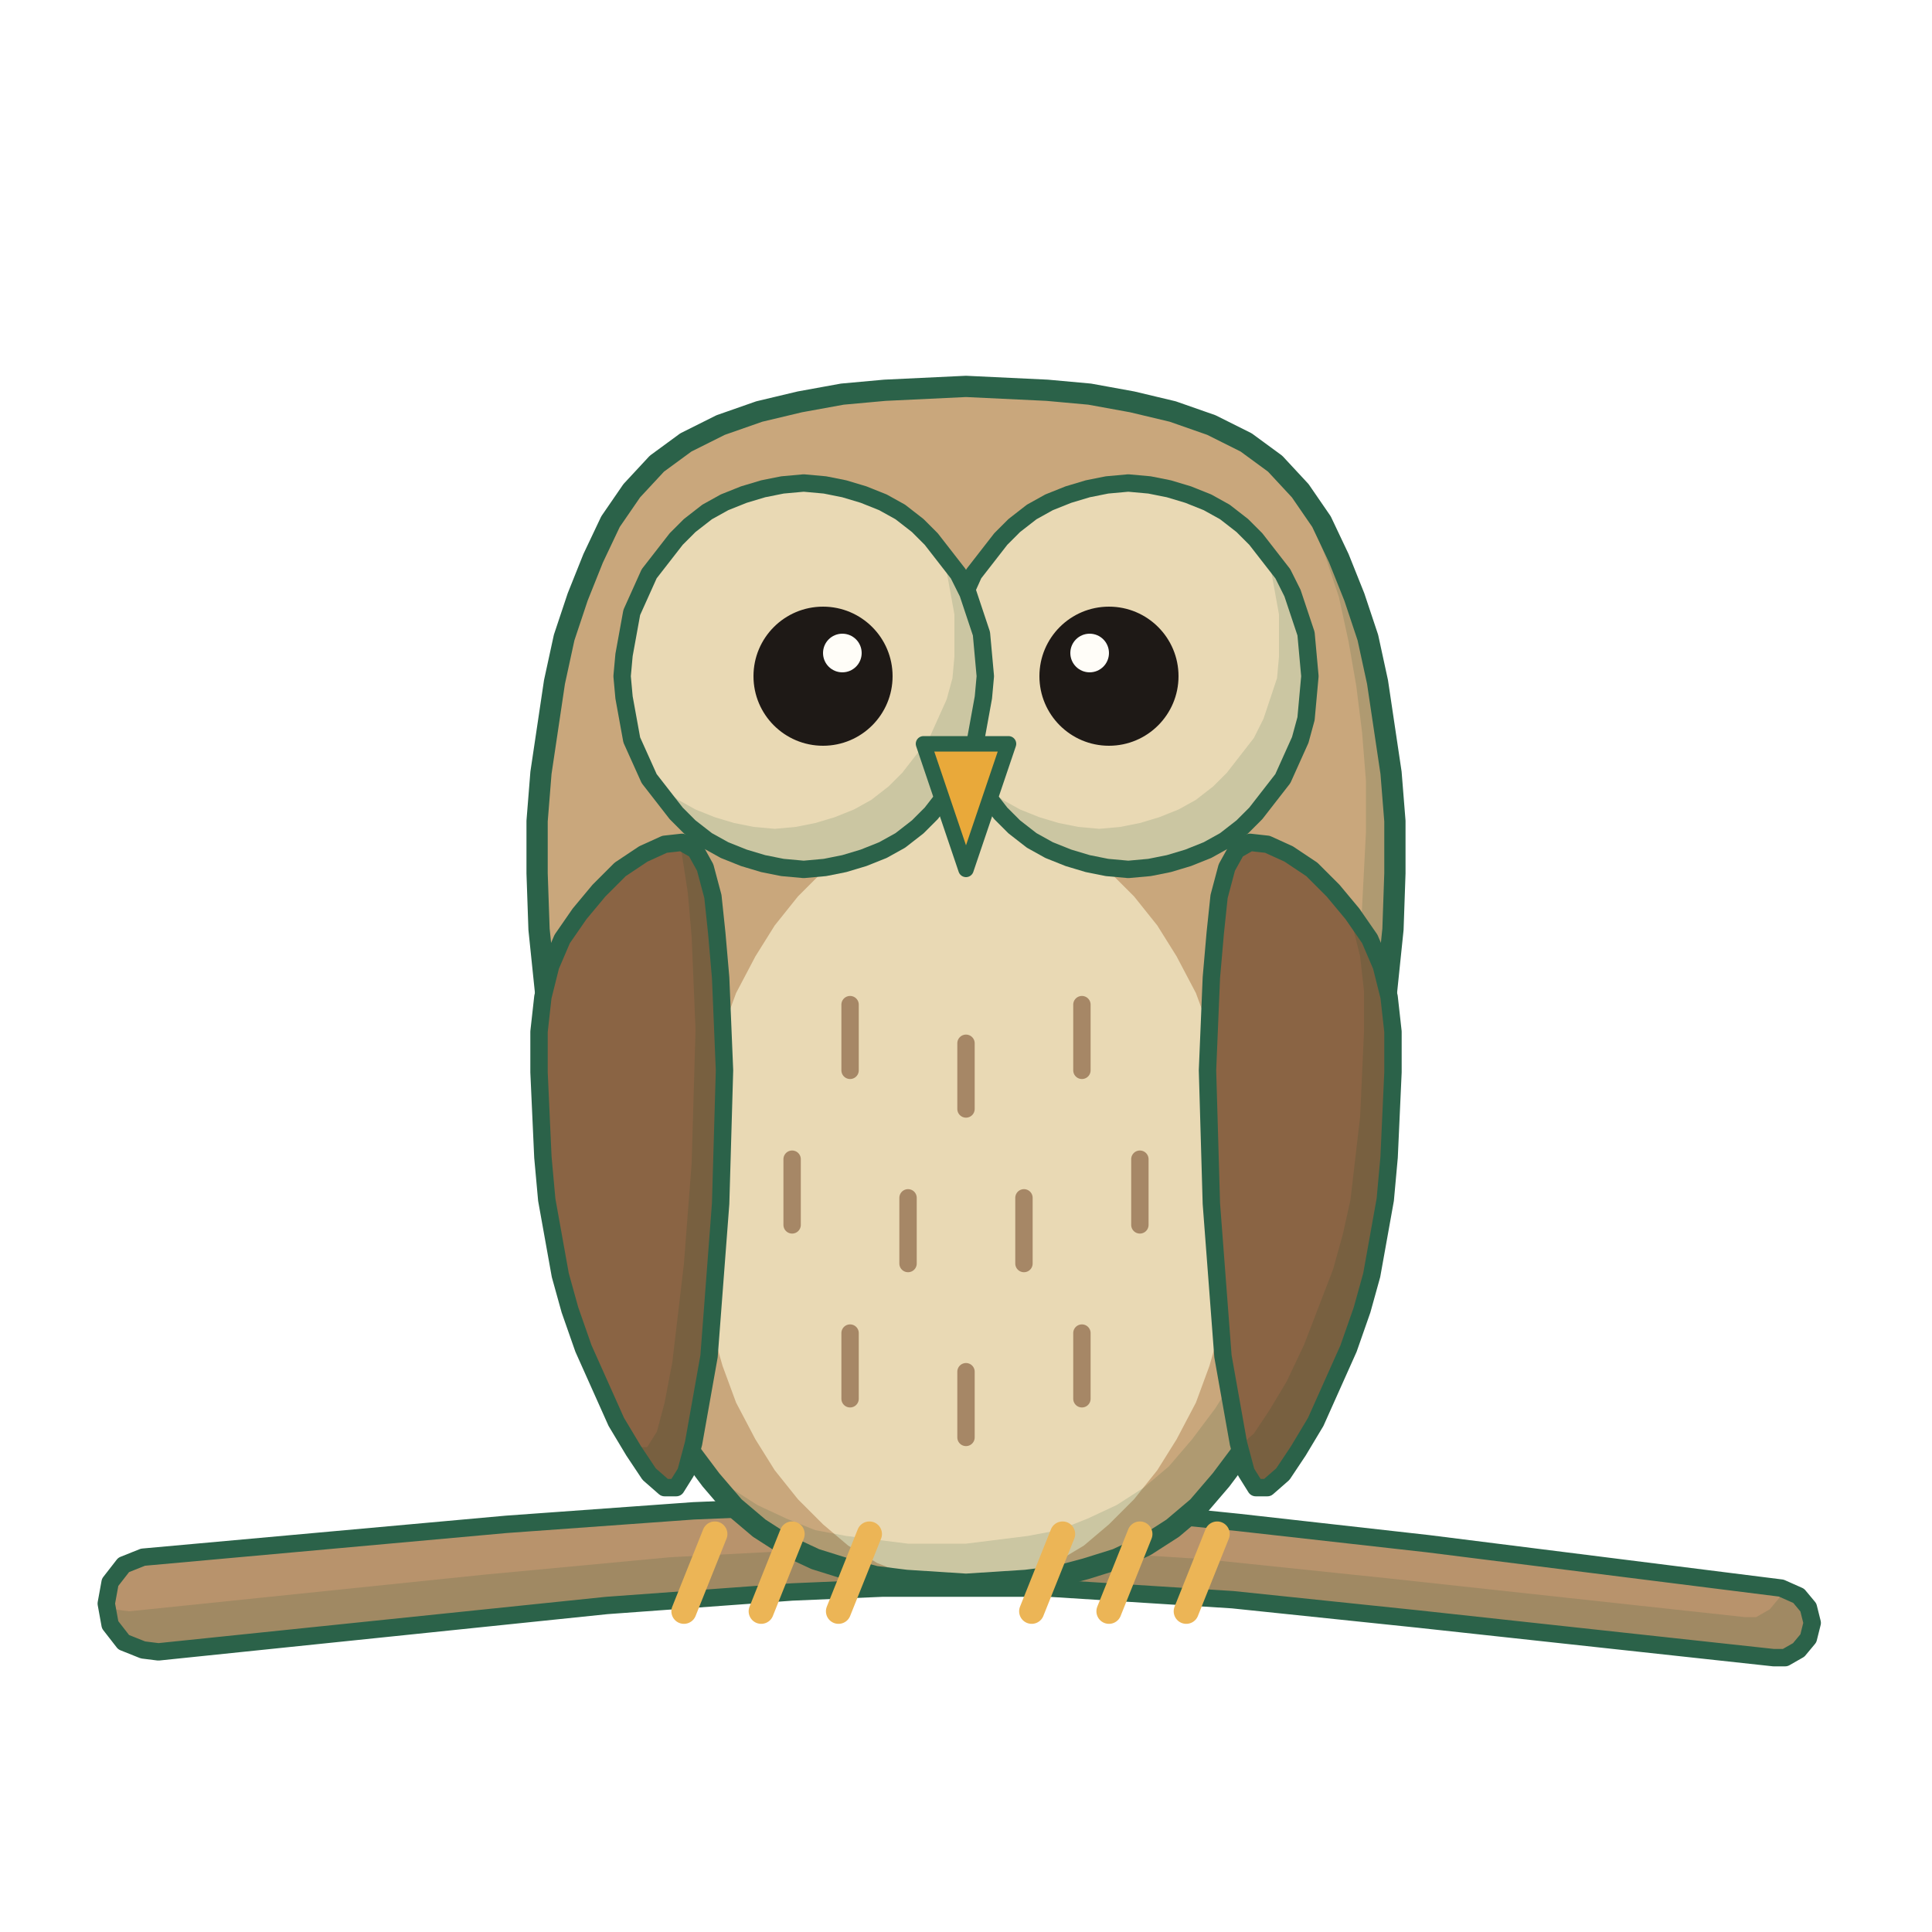
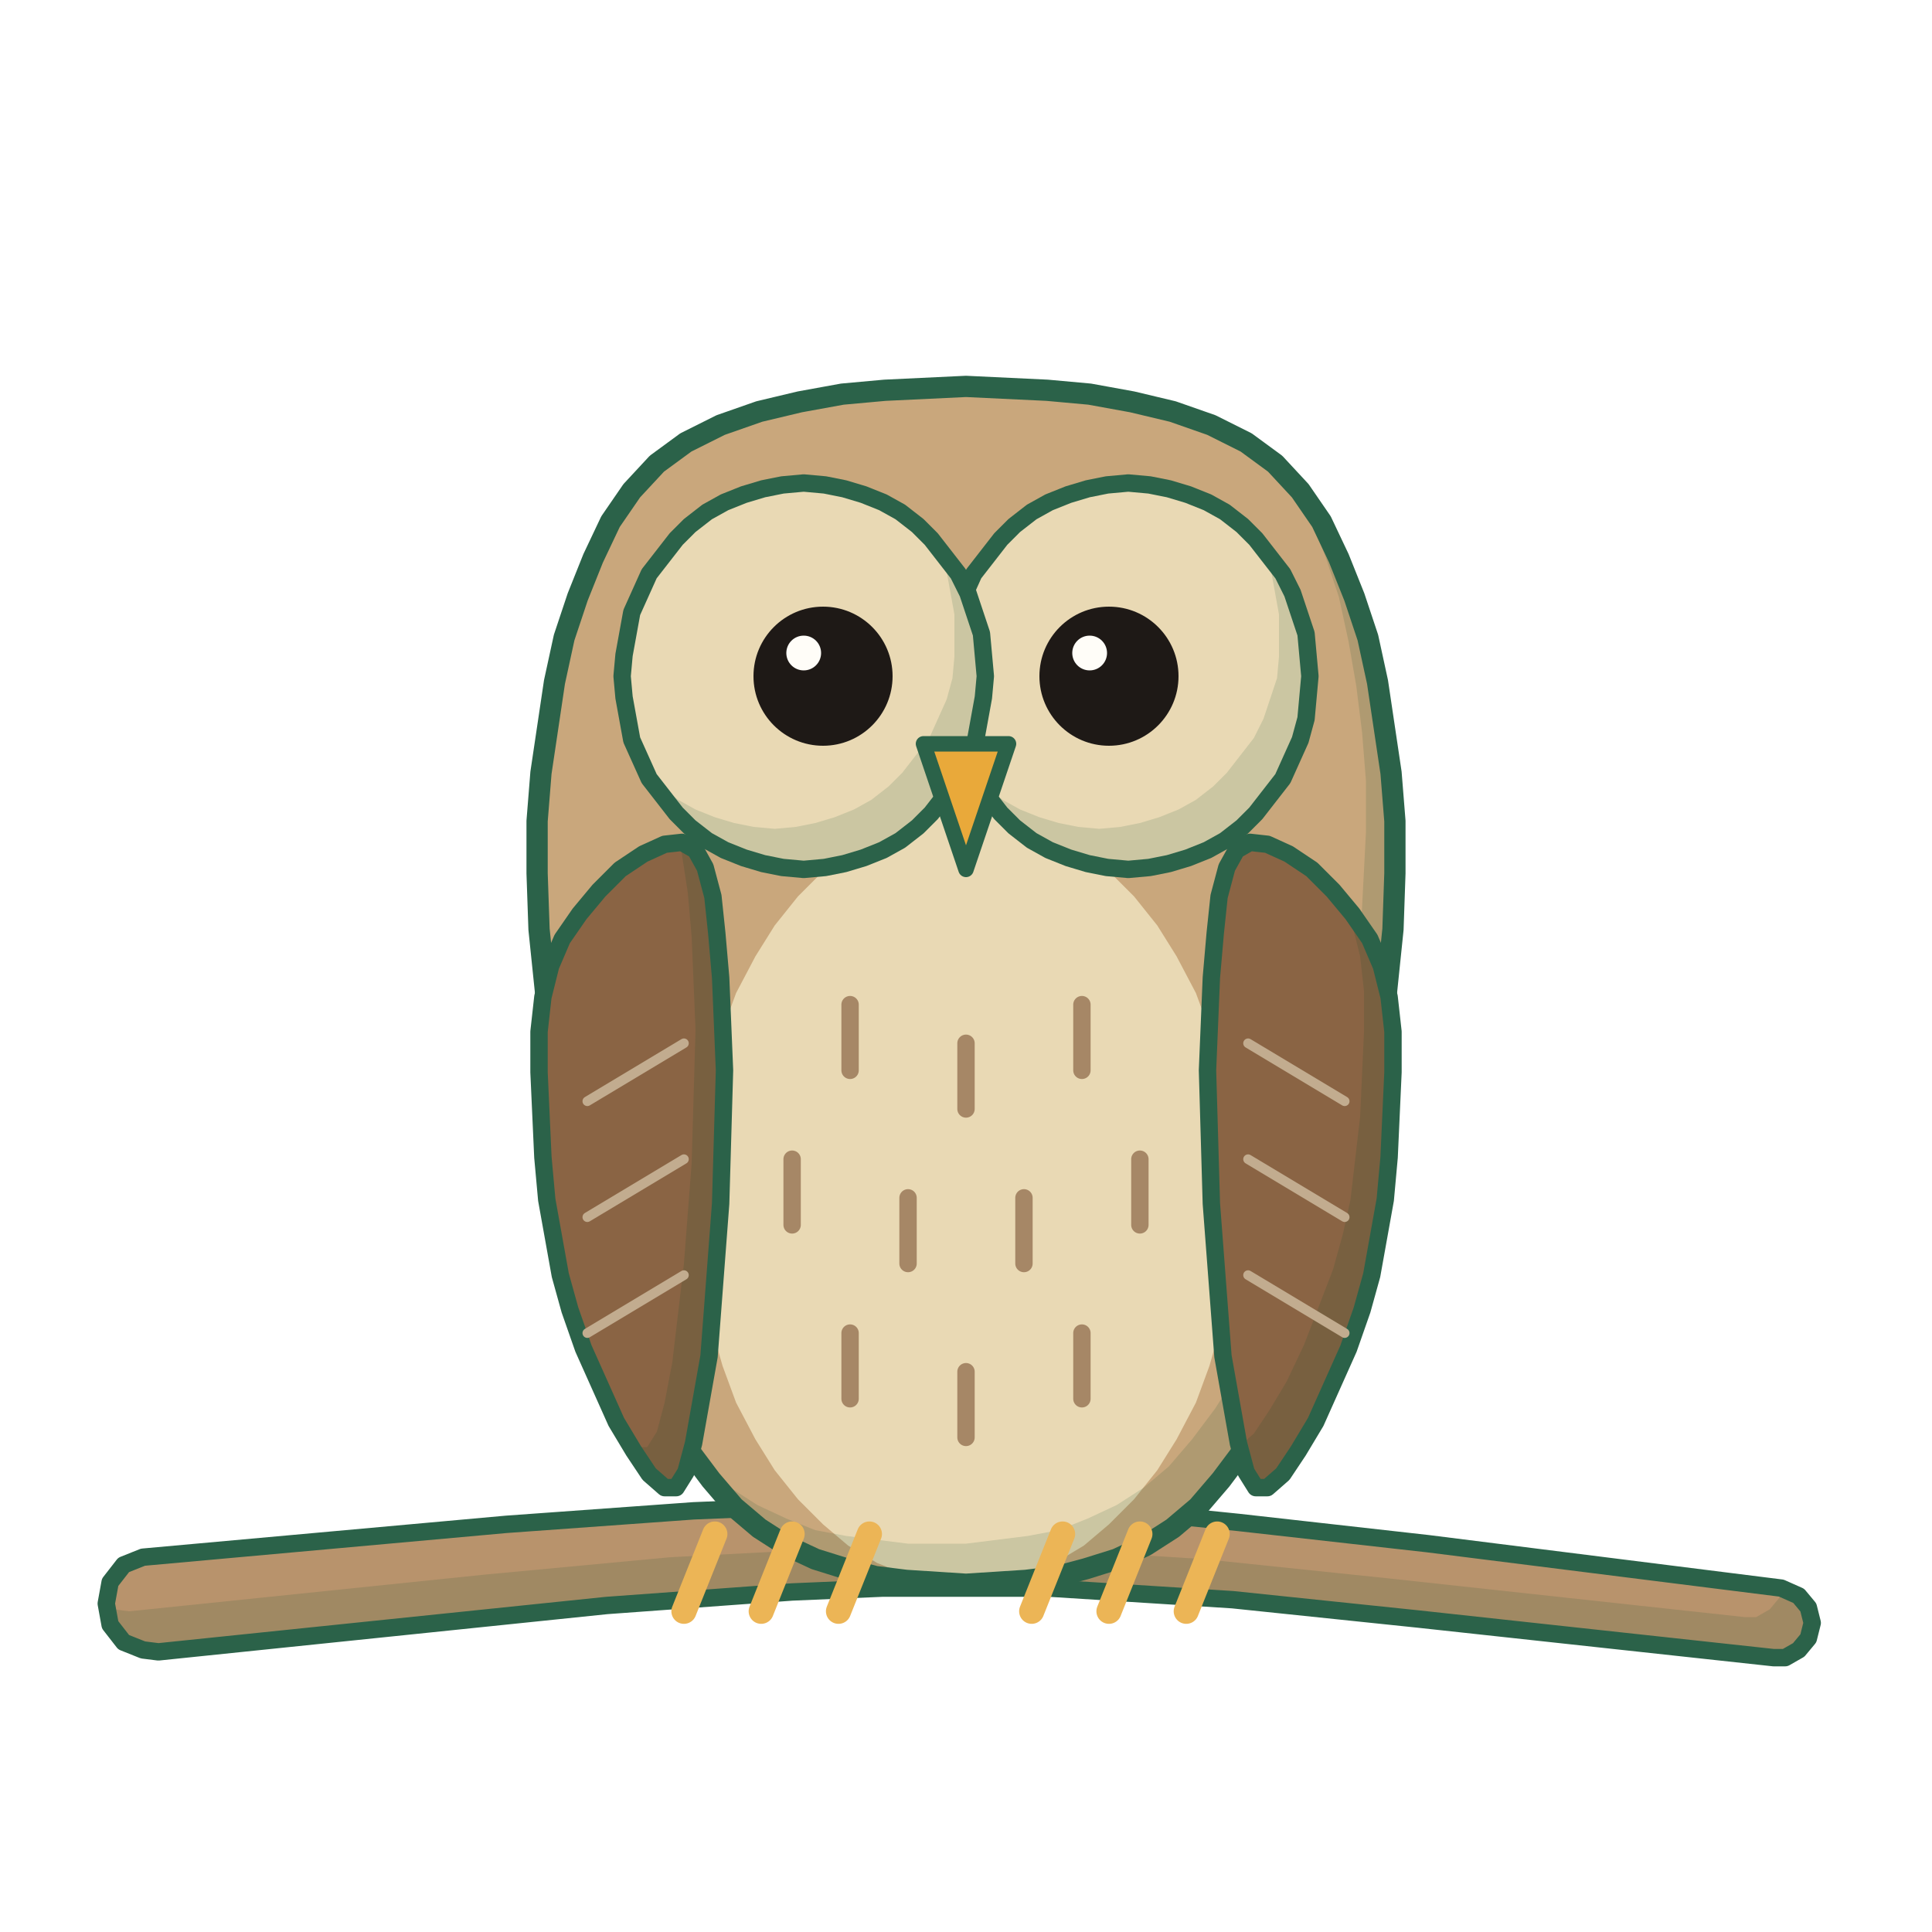
<svg xmlns="http://www.w3.org/2000/svg" width="100" height="100" viewBox="0 0 100 100">
  <g stroke-linecap="round" stroke-linejoin="round">
    <path d="M35.9,78.2 L45.6,77.8 L50.1,77.9 L54.5,78 L59.2,78.3 L64.1,78.8 L73.9,79.9 L92.2,82.2 L93.1,82.6 L93.6,83.2 L93.8,84 L93.6,84.8 L93.1,85.4 L92.4,85.8 L91.8,85.8 L73.4,83.8 L63.8,82.8 L54.3,82.2 L50,82.2 L45.7,82.2 L41,82.4 L31.4,83.1 L8.2,85.5 L7.4,85.4 L6.4,85 L5.7,84.1 L5.5,83 L5.7,81.9 L6.4,81 L7.4,80.6 L26.2,78.9 Z" fill="#B8936C" stroke="none" />
    <path d="M5.7,84.1 L5.5,83.1 L5.9,83.3 L6.7,83.4 L25.1,81.5 L34.7,80.6 L44.2,80.1 L48.5,80.1 L52.8,80.1 L62.3,80.7 L71.9,81.7 L90.3,83.7 L90.9,83.7 L91.6,83.3 L92.1,82.7 L92.2,82.2 L92.4,82.2 L93.1,82.6 L93.6,83.2 L93.8,84 L93.6,84.8 L93.1,85.4 L92.4,85.8 L91.8,85.8 L73.4,83.8 L63.8,82.8 L54.3,82.2 L50,82.2 L45.7,82.2 L36.2,82.7 L26.6,83.6 L8.2,85.5 L7.4,85.4 L6.4,85 Z" fill="#06472A" fill-opacity="0.13" stroke="none" />
    <path d="M35.9,78.2 L45.6,77.8 L50.1,77.9 L54.5,78 L59.2,78.3 L64.1,78.8 L73.9,79.9 L92.2,82.2 L93.1,82.6 L93.6,83.2 L93.8,84 L93.6,84.8 L93.1,85.4 L92.4,85.8 L91.8,85.8 L73.4,83.8 L63.8,82.8 L54.3,82.2 L50,82.2 L45.7,82.2 L41,82.4 L31.4,83.1 L8.2,85.5 L7.4,85.4 L6.4,85 L5.7,84.1 L5.5,83 L5.7,81.9 L6.4,81 L7.4,80.6 L26.2,78.9 Z" fill="none" stroke="#2B6249" stroke-width="0.9" />
    <path d="M50,20 L54.2,20.2 L56.4,20.4 L58.6,20.8 L60.7,21.3 L62.7,22 L64.5,22.9 L66,24 L67.3,25.4 L68.4,27 L69.3,28.9 L70.1,30.9 L70.8,33 L71.3,35.3 L72,40 L72.2,42.5 L72.2,45.2 L72.1,48.1 L71.5,53.9 L70.6,59.5 L70,62 L68.5,66.7 L67.6,69 L66.6,71.1 L65.6,73.1 L64.4,75 L63.2,76.6 L62,78 L60.7,79.1 L59.3,80 L57.8,80.7 L56.2,81.2 L54.7,81.6 L53.1,81.8 L50,82 L46.9,81.8 L45.3,81.6 L43.8,81.2 L42.2,80.7 L40.7,80 L39.3,79.1 L38,78 L36.8,76.6 L35.6,75 L34.4,73.1 L33.4,71.1 L32.4,69 L31.5,66.7 L30,62 L29.4,59.5 L28.5,53.9 L27.9,48.1 L27.8,45.2 L27.8,42.5 L28,40 L28.7,35.3 L29.2,33 L29.9,30.9 L30.7,28.9 L31.6,27 L32.7,25.4 L34,24 L35.5,22.9 L37.3,22 L39.3,21.3 L41.4,20.8 L43.6,20.4 L45.8,20.2 Z" fill="#C9A77C" stroke="none" />
    <path d="M51.6,81.9 L50,82 L48.4,81.9 L46.9,81.5 L45.4,80.9 L43.9,80 L42.6,78.9 L41.3,77.6 L40.1,76.1 L39.1,74.5 L38.1,72.6 L37.4,70.7 L36.8,68.6 L36.4,66.5 L36.1,64.2 L36,62 L36.1,59.8 L36.4,57.5 L36.8,55.4 L37.4,53.3 L38.1,51.4 L39.1,49.5 L40.1,47.9 L41.3,46.4 L42.6,45.1 L43.9,44 L45.4,43.1 L46.9,42.5 L48.4,42.1 L50,42 L51.6,42.1 L53.1,42.5 L54.6,43.1 L56.1,44 L57.4,45.1 L58.7,46.4 L59.9,47.9 L60.9,49.5 L61.9,51.4 L62.6,53.3 L63.2,55.4 L63.6,57.5 L63.9,59.8 L64,62 L63.9,64.2 L63.6,66.5 L63.2,68.6 L62.6,70.7 L61.9,72.6 L60.9,74.5 L59.9,76.1 L58.7,77.6 L57.4,78.9 L56.1,80 L54.6,80.9 L53.1,81.5 Z" fill="#E9D9B4" stroke="none" />
    <path d="M35.3,74.6 L36.5,75.9 L37.8,77 L39.2,77.9 L40.7,78.6 L42.2,79.2 L43.8,79.5 L45.4,79.7 L47,79.9 L50,79.9 L53.2,79.5 L54.8,79.2 L56.3,78.6 L57.8,77.9 L59.2,77 L60.5,75.9 L61.7,74.5 L62.9,72.9 L64.1,71 L65.1,69 L66.1,66.9 L67.8,62.3 L68.5,59.9 L69.1,57.4 L70,51.8 L70.4,48.9 L70.7,43.1 L70.7,40.4 L70.5,37.9 L70.2,35.5 L69.8,33.2 L69.3,30.9 L68.6,28.8 L67.8,26.8 L66.9,25 L67.3,25.4 L68.4,27 L69.3,28.9 L70.1,30.9 L70.8,33 L71.3,35.3 L72,40 L72.2,42.5 L72.2,45.2 L72.1,48.1 L71.5,53.9 L70.6,59.5 L70,62 L68.5,66.7 L67.6,69 L66.6,71.1 L65.6,73.1 L64.4,75 L63.2,76.6 L62,78 L60.7,79.1 L59.3,80 L57.8,80.7 L56.2,81.2 L54.7,81.6 L53.1,81.8 L50,82 L46.9,81.8 L45.3,81.6 L43.8,81.2 L42.2,80.7 L40.7,80 L39.3,79.1 L38,78 L36.8,76.6 Z" fill="#06472A" fill-opacity="0.13" stroke="none" />
    <path d="M50,20 L54.2,20.2 L56.4,20.4 L58.6,20.8 L60.7,21.3 L62.7,22 L64.5,22.9 L66,24 L67.3,25.4 L68.4,27 L69.3,28.9 L70.1,30.9 L70.8,33 L71.3,35.3 L72,40 L72.2,42.5 L72.2,45.2 L72.1,48.1 L71.5,53.9 L70.6,59.5 L70,62 L68.5,66.7 L67.6,69 L66.6,71.1 L65.6,73.1 L64.4,75 L63.2,76.6 L62,78 L60.7,79.1 L59.3,80 L57.8,80.7 L56.2,81.2 L54.7,81.6 L53.1,81.8 L50,82 L46.9,81.8 L45.3,81.6 L43.8,81.2 L42.2,80.7 L40.7,80 L39.3,79.1 L38,78 L36.8,76.6 L35.6,75 L34.4,73.1 L33.4,71.1 L32.4,69 L31.5,66.7 L30,62 L29.4,59.5 L28.5,53.9 L27.9,48.1 L27.8,45.2 L27.8,42.5 L28,40 L28.7,35.3 L29.2,33 L29.9,30.9 L30.7,28.9 L31.6,27 L32.7,25.4 L34,24 L35.5,22.9 L37.3,22 L39.3,21.3 L41.4,20.8 L43.6,20.4 L45.8,20.2 Z" fill="none" stroke="#2B6249" stroke-width="1.1" />
    <path d="M64,44 L64.7,43.6 L65.6,43.7 L66.7,44.2 L67.9,45 L69,46.1 L70,47.3 L70.9,48.6 L71.5,50 L71.9,51.6 L72.1,53.4 L72.1,55.5 L71.9,59.9 L71.7,62.1 L71,66 L70.5,67.8 L69.8,69.8 L68.1,73.6 L67.2,75.1 L66.4,76.3 L65.6,77 L65,77 L64.5,76.2 L64.1,74.7 L63.3,70.2 L62.7,62.3 L62.5,55.4 L62.7,50.6 L62.9,48.3 L63.1,46.4 L63.5,44.9 Z" fill="#8A6444" stroke="none" />
    <path d="M64.5,76.2 L64.1,74.9 L64.9,74.2 L65.7,73 L66.6,71.5 L67.5,69.6 L69,65.7 L69.5,63.9 L69.9,62.1 L70.4,57.8 L70.6,53.4 L70.6,51.3 L70.4,49.5 L70,47.9 L69.4,46.5 L70,47.3 L70.9,48.6 L71.5,50 L71.9,51.6 L72.1,53.4 L72.1,55.5 L72.1,57.7 L71.9,59.9 L71.4,64.2 L71,66 L70.5,67.8 L69.8,69.8 L68.1,73.6 L67.2,75.1 L66.4,76.3 L65.6,77 L65,77 Z" fill="#06472A" fill-opacity="0.13" stroke="none" />
    <path d="M64,44 L64.7,43.6 L65.6,43.7 L66.7,44.2 L67.9,45 L69,46.1 L70,47.3 L70.9,48.6 L71.5,50 L71.9,51.6 L72.1,53.4 L72.1,55.5 L71.9,59.9 L71.7,62.1 L71,66 L70.5,67.8 L69.8,69.8 L68.1,73.6 L67.2,75.1 L66.4,76.3 L65.6,77 L65,77 L64.5,76.2 L64.1,74.7 L63.3,70.2 L62.7,62.3 L62.5,55.4 L62.7,50.6 L62.9,48.3 L63.1,46.4 L63.5,44.9 Z" fill="none" stroke="#2B6249" stroke-width="0.9" />
+     <path d="M64.6,54 L69.6,57" fill="none" stroke="#C2AC8F" stroke-width="0.5" />
+     <path d="M64.6,60 L69.6,63" fill="none" stroke="#C2AC8F" stroke-width="0.5" />
+     <path d="M64.6,66 L69.6,69" fill="none" stroke="#C2AC8F" stroke-width="0.5" />
    <path d="M36,44 L36.5,44.9 L36.9,46.4 L37.1,48.3 L37.3,50.6 L37.5,55.4 L37.3,62.3 L36.7,70.2 L35.9,74.7 L35.5,76.2 L35,77 L34.4,77 L33.6,76.3 L32.8,75.1 L31.9,73.6 L30.2,69.8 L29.5,67.8 L29,66 L28.3,62.1 L28.1,59.9 L27.9,55.5 L27.9,53.4 L28.1,51.6 L28.5,50 L29.1,48.6 L30,47.3 L31,46.1 L32.1,45 L33.3,44.2 L34.4,43.7 L35.3,43.6 Z" fill="#8A6444" stroke="none" />
    <path d="M36,44 L36.5,44.9 L36.9,46.4 L37.1,48.3 L37.4,53 L37.4,60 L36.9,67.5 L36.3,72.6 L35.9,74.7 L35.5,76.2 L35,77 L34.4,77 L33.6,76.3 L32.4,74.5 L32.9,74.9 L33.5,74.9 L34,74.1 L34.4,72.6 L34.8,70.5 L35.4,65.4 L35.8,60.2 L36,53.3 L35.8,48.5 L35.6,46.2 L35.2,43.6 Z" fill="#06472A" fill-opacity="0.13" stroke="none" />
    <path d="M36,44 L36.5,44.9 L36.9,46.4 L37.1,48.3 L37.3,50.6 L37.5,55.4 L37.3,62.3 L36.7,70.2 L35.9,74.7 L35.5,76.2 L35,77 L34.4,77 L33.6,76.3 L32.8,75.1 L31.9,73.6 L30.2,69.8 L29.5,67.8 L29,66 L28.3,62.1 L28.1,59.9 L27.9,55.5 L27.9,53.4 L28.1,51.6 L28.5,50 L29.1,48.6 L30,47.3 L31,46.1 L32.1,45 L33.3,44.2 L34.4,43.7 L35.3,43.6 Z" fill="none" stroke="#2B6249" stroke-width="0.9" />
+     <path d="M35.4,54 L30.4,57" fill="none" stroke="#C2AC8F" stroke-width="0.5" />
+     <path d="M35.4,60 L30.4,63" fill="none" stroke="#C2AC8F" stroke-width="0.5" />
+     <path d="M35.4,66 L30.4,69" fill="none" stroke="#C2AC8F" stroke-width="0.5" />
    <path d="M44,52 L44,55.4" fill="none" stroke="#A68766" stroke-width="0.9" />
    <path d="M50,54 L50,57.4" fill="none" stroke="#A68766" stroke-width="0.9" />
    <path d="M56,52 L56,55.4" fill="none" stroke="#A68766" stroke-width="0.9" />
    <path d="M41,60 L41,63.4" fill="none" stroke="#A68766" stroke-width="0.9" />
    <path d="M47,62 L47,65.4" fill="none" stroke="#A68766" stroke-width="0.9" />
    <path d="M53,62 L53,65.4" fill="none" stroke="#A68766" stroke-width="0.9" />
    <path d="M59,60 L59,63.4" fill="none" stroke="#A68766" stroke-width="0.9" />
    <path d="M44,69 L44,72.4" fill="none" stroke="#A68766" stroke-width="0.9" />
    <path d="M50,71 L50,74.4" fill="none" stroke="#A68766" stroke-width="0.9" />
    <path d="M56,69 L56,72.4" fill="none" stroke="#A68766" stroke-width="0.9" />
    <path d="M67.8,35 L67.6,37.2 L67.3,38.3 L66.4,40.3 L65.7,41.2 L65,42.1 L64.3,42.8 L63.4,43.5 L62.5,44 L61.5,44.4 L60.5,44.7 L59.5,44.9 L58.4,45 L57.3,44.9 L56.3,44.7 L55.3,44.4 L54.3,44 L53.4,43.5 L52.5,42.8 L51.8,42.1 L51.1,41.2 L50.4,40.3 L49.5,38.3 L49.1,36.1 L49,35 L49.1,33.9 L49.5,31.7 L50.4,29.7 L51.1,28.8 L51.8,27.9 L52.5,27.2 L53.4,26.5 L54.3,26 L55.3,25.6 L56.3,25.3 L57.3,25.1 L58.4,25 L59.5,25.1 L60.5,25.3 L61.5,25.6 L62.5,26 L63.4,26.5 L64.3,27.2 L65,27.9 L65.7,28.8 L66.4,29.7 L66.9,30.7 L67.6,32.8 Z" fill="#E9D9B4" stroke="none" />
    <path d="M50.3,40 L51,40.7 L51.9,41.4 L52.8,41.9 L53.8,42.3 L54.8,42.6 L55.8,42.8 L56.9,42.9 L58,42.8 L59,42.6 L60,42.3 L61,41.9 L61.9,41.4 L62.8,40.7 L63.5,40 L64.2,39.1 L64.9,38.2 L65.4,37.2 L66.1,35.1 L66.2,34 L66.2,31.8 L65.8,29.6 L65,27.9 L65.7,28.8 L66.4,29.7 L66.9,30.7 L67.6,32.8 L67.7,33.9 L67.7,36.1 L67.3,38.3 L66.4,40.3 L65.7,41.2 L65,42.1 L64.3,42.8 L63.4,43.5 L62.5,44 L61.5,44.4 L60.5,44.7 L59.5,44.9 L58.4,45 L57.3,44.9 L56.3,44.7 L55.3,44.4 L54.3,44 L53.4,43.5 L52.5,42.8 L51.8,42.1 L51.1,41.2 Z" fill="#06472A" fill-opacity="0.13" stroke="none" />
    <path d="M67.8,35 L67.6,37.2 L67.3,38.3 L66.4,40.3 L65.7,41.2 L65,42.1 L64.3,42.8 L63.4,43.5 L62.5,44 L61.5,44.4 L60.5,44.7 L59.5,44.9 L58.4,45 L57.3,44.9 L56.3,44.7 L55.3,44.4 L54.3,44 L53.4,43.5 L52.5,42.8 L51.8,42.1 L51.1,41.2 L50.4,40.3 L49.5,38.3 L49.1,36.1 L49,35 L49.1,33.9 L49.5,31.7 L50.4,29.7 L51.1,28.8 L51.8,27.9 L52.5,27.2 L53.4,26.5 L54.3,26 L55.3,25.6 L56.3,25.3 L57.3,25.1 L58.4,25 L59.5,25.1 L60.5,25.3 L61.5,25.6 L62.5,26 L63.4,26.5 L64.3,27.2 L65,27.9 L65.7,28.8 L66.4,29.7 L66.9,30.7 L67.6,32.8 Z" fill="none" stroke="#2B6249" stroke-width="0.9" />
    <circle cx="57.4" cy="35" r="3.6" fill="#1E1916" />
-     <circle cx="56.4" cy="33.8" r="1" fill="#FFFDF8" />
+     <circle cx="56.4" cy="33.8" r="0.9" fill="#FFFDF8" />
    <path d="M53.4,83.4 L55,79.4" fill="none" stroke="#ECB556" stroke-width="1.3" />
    <path d="M57.4,83.4 L59,79.4" fill="none" stroke="#ECB556" stroke-width="1.3" />
    <path d="M61.4,83.4 L63,79.4" fill="none" stroke="#ECB556" stroke-width="1.3" />
    <path d="M51,35 L50.9,36.1 L50.5,38.3 L49.6,40.3 L48.9,41.2 L48.2,42.1 L47.5,42.8 L46.6,43.5 L45.7,44 L44.7,44.4 L43.7,44.7 L42.7,44.9 L41.6,45 L40.5,44.9 L39.5,44.7 L38.5,44.4 L37.5,44 L36.6,43.5 L35.7,42.8 L35,42.1 L34.3,41.2 L33.6,40.3 L32.7,38.3 L32.3,36.1 L32.2,35 L32.3,33.9 L32.7,31.7 L33.6,29.7 L34.3,28.8 L35,27.9 L35.7,27.2 L36.6,26.5 L37.5,26 L38.5,25.6 L39.5,25.3 L40.5,25.1 L41.6,25 L42.7,25.1 L43.7,25.3 L44.7,25.6 L45.7,26 L46.6,26.5 L47.5,27.2 L48.2,27.9 L48.9,28.8 L49.6,29.7 L50.1,30.7 L50.8,32.8 Z" fill="#E9D9B4" stroke="none" />
    <path d="M33.5,40 L34.2,40.7 L35.1,41.4 L36,41.9 L37,42.3 L38,42.6 L39,42.8 L40.1,42.9 L41.2,42.8 L42.2,42.6 L43.2,42.3 L44.2,41.9 L45.1,41.4 L46,40.7 L46.7,40 L47.4,39.1 L48.1,38.2 L49,36.2 L49.3,35.1 L49.4,34 L49.4,31.8 L49,29.6 L48.2,27.9 L48.9,28.8 L49.6,29.7 L50.1,30.7 L50.8,32.8 L50.9,33.9 L50.9,36.1 L50.5,38.3 L49.6,40.3 L48.9,41.2 L48.2,42.1 L47.5,42.8 L46.6,43.5 L45.7,44 L44.7,44.4 L43.7,44.7 L42.7,44.9 L41.6,45 L40.5,44.9 L39.5,44.7 L38.5,44.4 L37.5,44 L36.6,43.5 L35.7,42.8 L35,42.1 L34.3,41.2 Z" fill="#06472A" fill-opacity="0.13" stroke="none" />
    <path d="M51,35 L50.9,36.1 L50.5,38.3 L49.6,40.3 L48.9,41.2 L48.2,42.1 L47.5,42.8 L46.6,43.5 L45.7,44 L44.7,44.4 L43.7,44.7 L42.7,44.9 L41.6,45 L40.5,44.9 L39.5,44.7 L38.5,44.4 L37.5,44 L36.6,43.5 L35.7,42.8 L35,42.1 L34.3,41.2 L33.6,40.3 L32.7,38.3 L32.3,36.1 L32.2,35 L32.3,33.9 L32.7,31.7 L33.6,29.7 L34.3,28.8 L35,27.9 L35.7,27.2 L36.6,26.5 L37.5,26 L38.5,25.6 L39.5,25.3 L40.5,25.1 L41.6,25 L42.7,25.1 L43.7,25.3 L44.7,25.6 L45.7,26 L46.6,26.5 L47.5,27.2 L48.2,27.9 L48.9,28.8 L49.6,29.7 L50.1,30.7 L50.8,32.8 Z" fill="none" stroke="#2B6249" stroke-width="0.9" />
    <circle cx="42.6" cy="35" r="3.6" fill="#1E1916" />
-     <circle cx="43.6" cy="33.8" r="1" fill="#FFFDF8" />
+     <circle cx="41.6" cy="33.8" r="0.9" fill="#FFFDF8" />
    <path d="M35.4,83.4 L37,79.4" fill="none" stroke="#ECB556" stroke-width="1.3" />
    <path d="M39.4,83.4 L41,79.4" fill="none" stroke="#ECB556" stroke-width="1.3" />
    <path d="M43.4,83.4 L45,79.4" fill="none" stroke="#ECB556" stroke-width="1.3" />
    <path d="M47.8,38.5 L52.2,38.5 L50,45 Z" fill="#E9A93A" stroke="#2B6249" stroke-width="0.8" />
  </g>
</svg>
